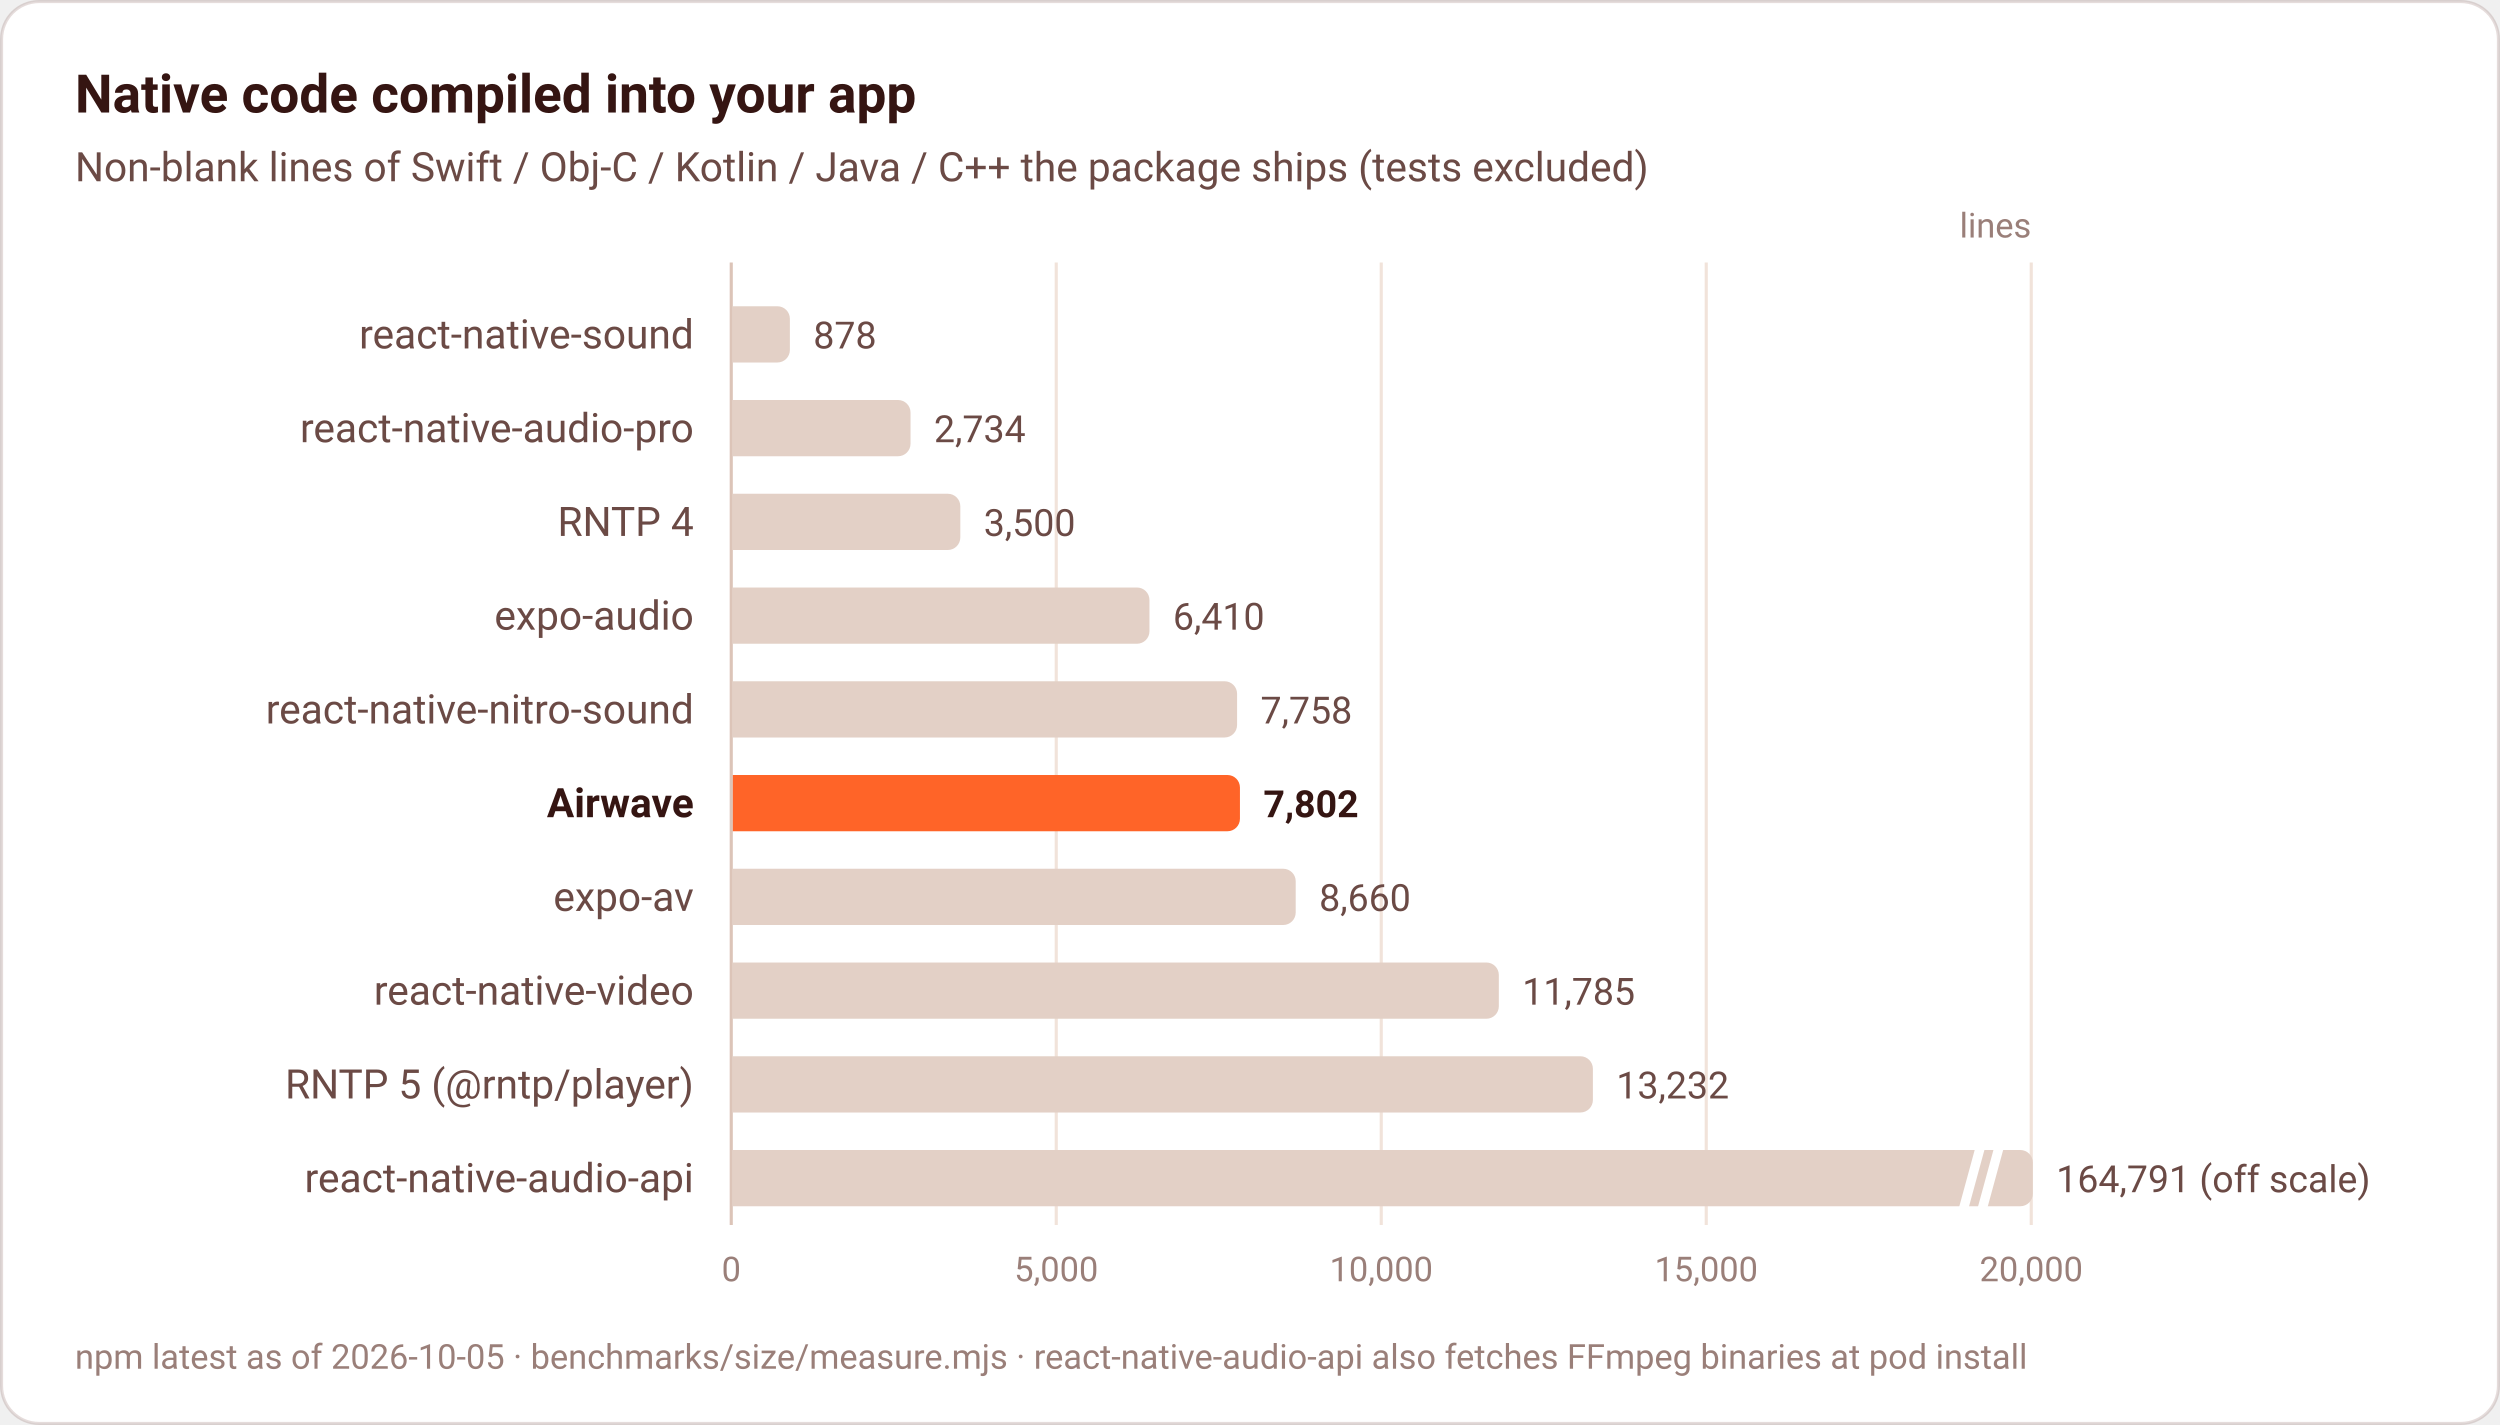
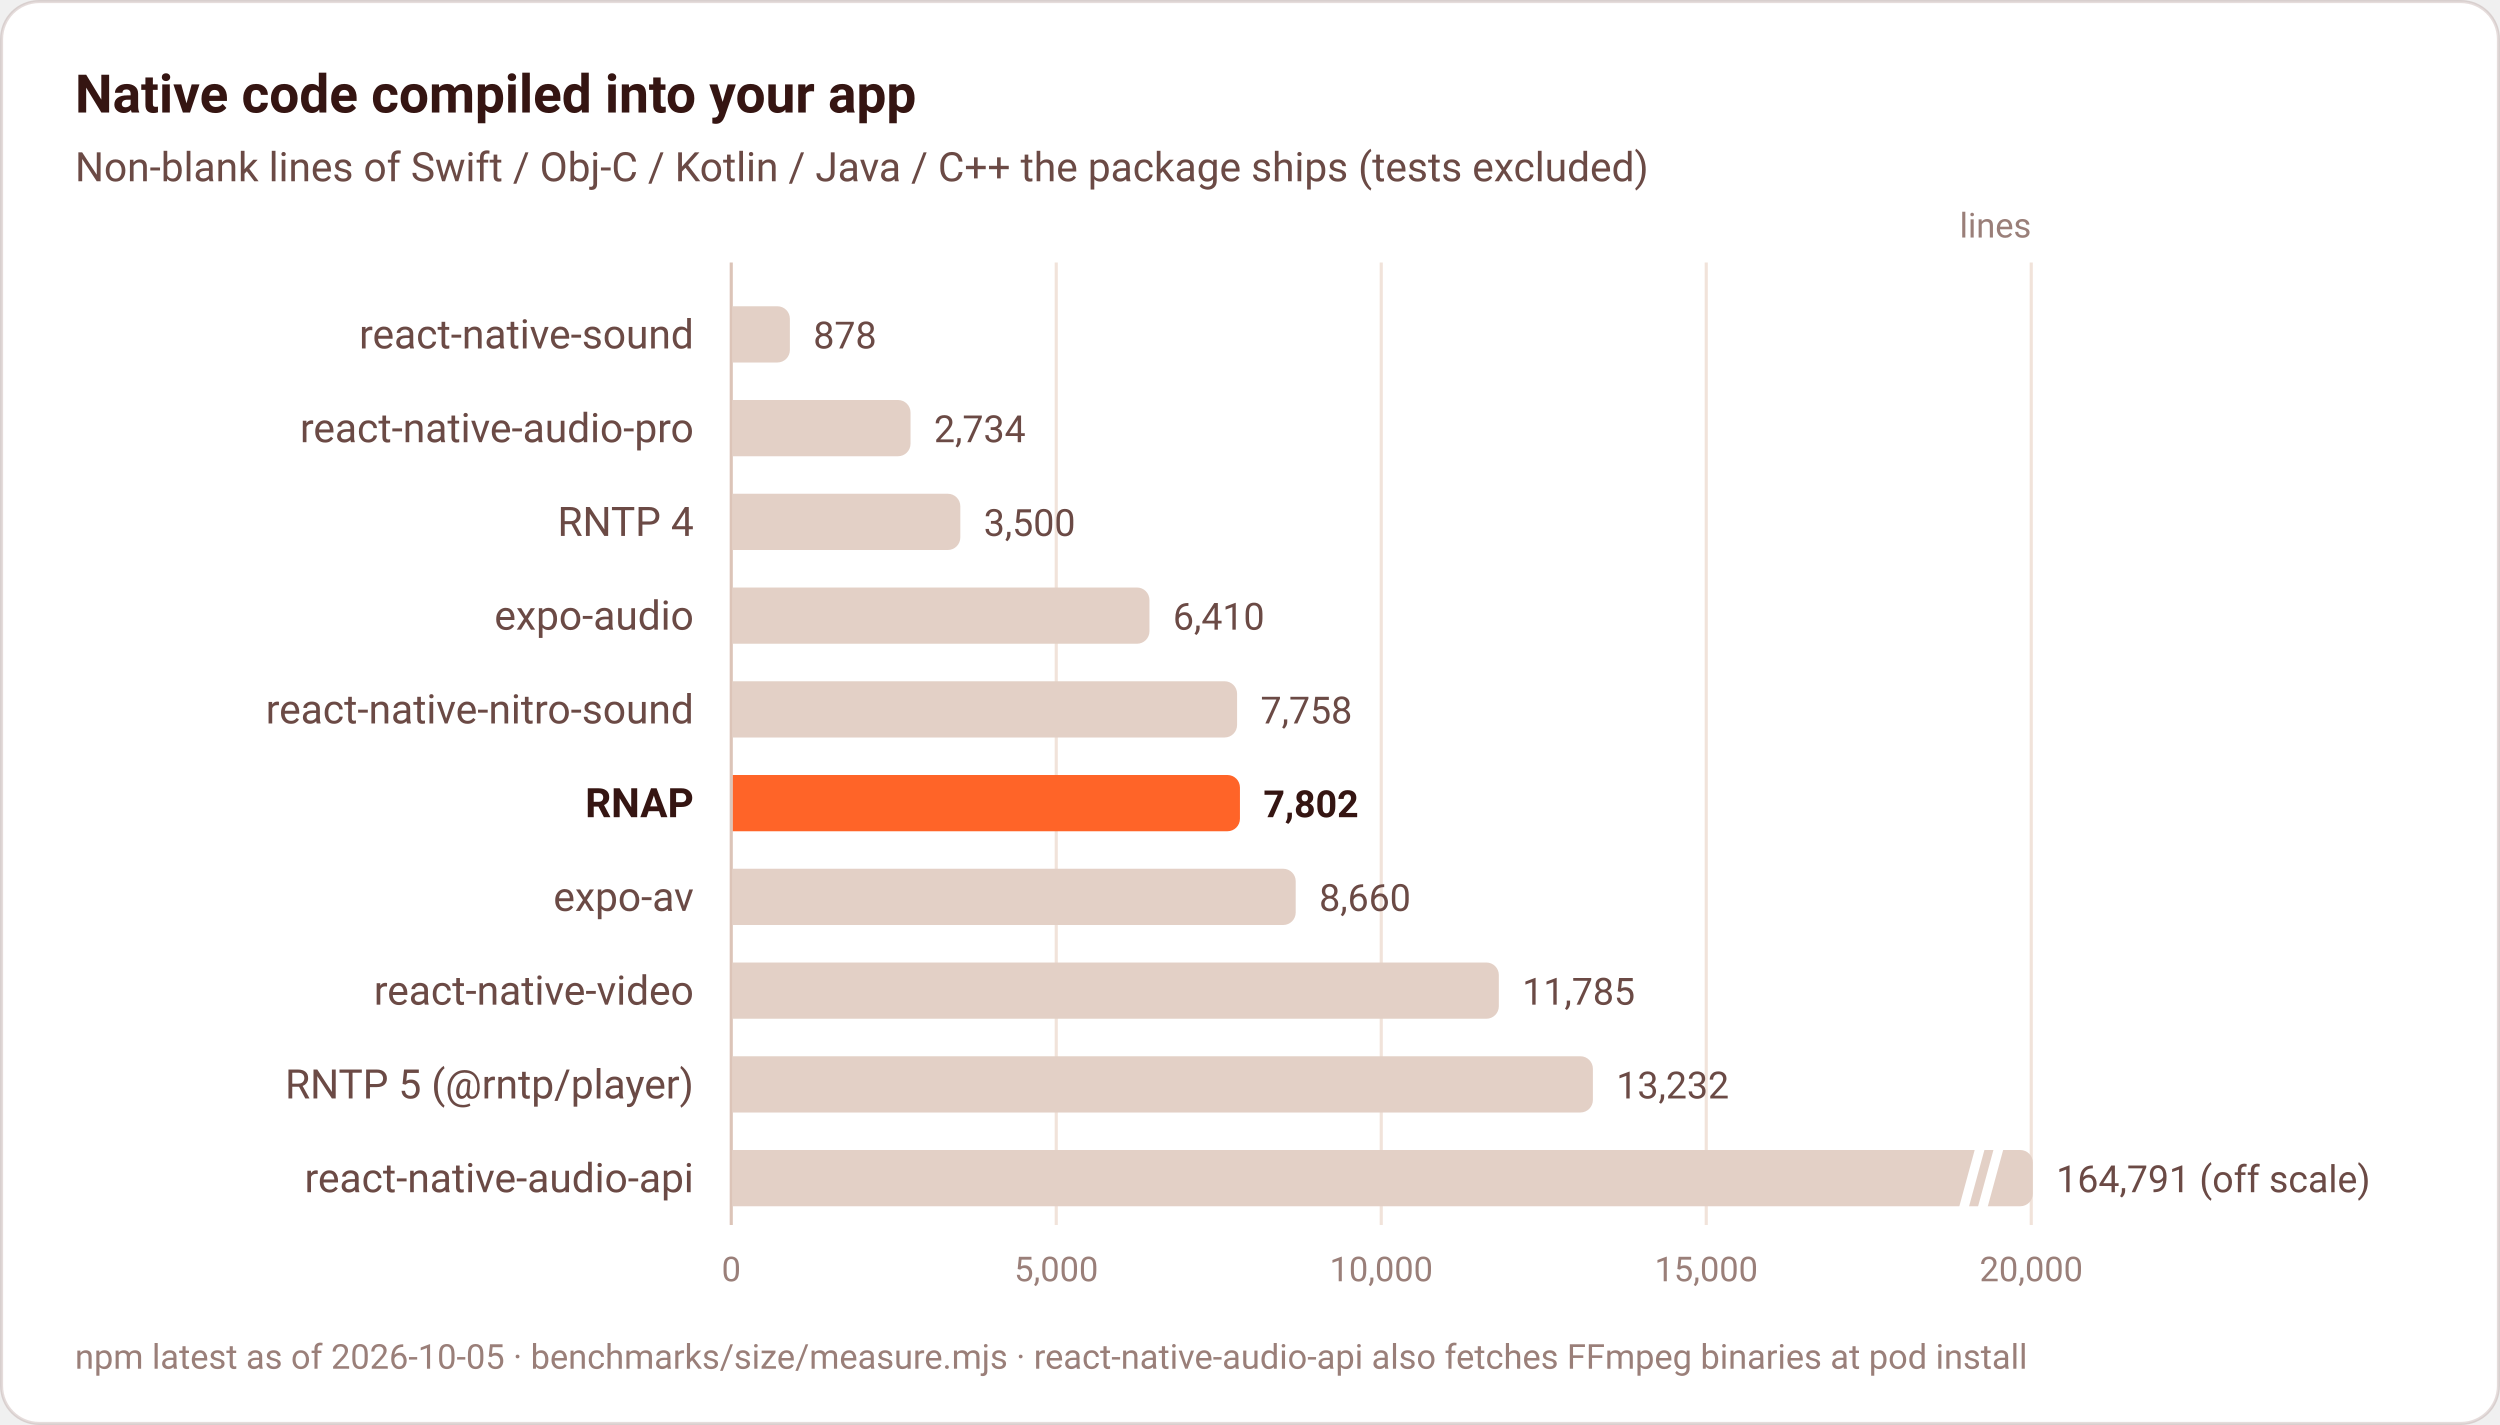
<svg xmlns="http://www.w3.org/2000/svg" width="800" height="456" viewBox="0 0 800 456" font-family="system-ui, -apple-system, &quot;Segoe UI&quot;, Roboto, sans-serif" role="img" aria-labelledby="t d">
  <rect x="0.5" y="0.5" width="799" height="455" rx="12" fill="#ffffff" stroke="rgba(91,34,28,0.16)" />
  <text x="24" y="36" font-size="17" font-weight="600" fill="#351512">Native code compiled into your app</text>
  <text x="24" y="58" font-size="13" fill="#6b4a45">Non-blank lines of Swift / Obj-C / Kotlin / Java / C++ the package ships (tests excluded)</text>
  <line x1="234" y1="84" x2="234" y2="392" stroke="#dcc4b8" stroke-width="1" />
  <text x="234" y="410" font-size="11" fill="#9a7f79" text-anchor="middle" style="font-variant-numeric:tabular-nums">0</text>
  <line x1="338" y1="84" x2="338" y2="392" stroke="#f1e3da" stroke-width="1" />
  <text x="338" y="410" font-size="11" fill="#9a7f79" text-anchor="middle" style="font-variant-numeric:tabular-nums">5,000</text>
  <line x1="442" y1="84" x2="442" y2="392" stroke="#f1e3da" stroke-width="1" />
  <text x="442" y="410" font-size="11" fill="#9a7f79" text-anchor="middle" style="font-variant-numeric:tabular-nums">10,000</text>
  <line x1="546" y1="84" x2="546" y2="392" stroke="#f1e3da" stroke-width="1" />
  <text x="546" y="410" font-size="11" fill="#9a7f79" text-anchor="middle" style="font-variant-numeric:tabular-nums">15,000</text>
  <line x1="650" y1="84" x2="650" y2="392" stroke="#f1e3da" stroke-width="1" />
  <text x="650" y="410" font-size="11" fill="#9a7f79" text-anchor="middle" style="font-variant-numeric:tabular-nums">20,000</text>
  <text x="650" y="76" font-size="11" fill="#9a7f79" text-anchor="end">lines</text>
  <text x="222" y="111.5" font-size="13" fill="#6b4a45" font-weight="400" text-anchor="end">react-native-sound</text>
  <path d="M234.5,98h14.262a4,4 0 0 1 4,4v10a4,4 0 0 1 -4,4h-14.262z" fill="#e3d0c6" />
  <text x="260.262" y="111.5" font-size="12" fill="#6b4a45" font-weight="400" style="font-variant-numeric:tabular-nums">878</text>
  <text x="222" y="141.5" font-size="13" fill="#6b4a45" font-weight="400" text-anchor="end">react-native-audio-pro</text>
  <path d="M234.5,128h52.867a4,4 0 0 1 4,4v10a4,4 0 0 1 -4,4h-52.867z" fill="#e3d0c6" />
  <text x="298.867" y="141.5" font-size="12" fill="#6b4a45" font-weight="400" style="font-variant-numeric:tabular-nums">2,734</text>
  <text x="222" y="171.5" font-size="13" fill="#6b4a45" font-weight="400" text-anchor="end">RNTP 4</text>
  <path d="M234.5,158h68.8a4,4 0 0 1 4,4v10a4,4 0 0 1 -4,4h-68.8z" fill="#e3d0c6" />
  <text x="314.8" y="171.5" font-size="12" fill="#6b4a45" font-weight="400" style="font-variant-numeric:tabular-nums">3,500</text>
  <text x="222" y="201.5" font-size="13" fill="#6b4a45" font-weight="400" text-anchor="end">expo-audio</text>
  <path d="M234.5,188h129.328a4,4 0 0 1 4,4v10a4,4 0 0 1 -4,4h-129.328z" fill="#e3d0c6" />
  <text x="375.328" y="201.5" font-size="12" fill="#6b4a45" font-weight="400" style="font-variant-numeric:tabular-nums">6,410</text>
  <text x="222" y="231.5" font-size="13" fill="#6b4a45" font-weight="400" text-anchor="end">react-native-nitro-sound</text>
  <path d="M234.5,218h157.366a4,4 0 0 1 4,4v10a4,4 0 0 1 -4,4h-157.366z" fill="#e3d0c6" />
  <text x="403.366" y="231.5" font-size="12" fill="#6b4a45" font-weight="400" style="font-variant-numeric:tabular-nums">7,758</text>
-   <text x="222" y="261.5" font-size="13" fill="#351512" font-weight="600" text-anchor="end">Airwave</text>
+   <text x="222" y="261.5" font-size="13" fill="#351512" font-weight="600" text-anchor="end">RNAP</text>
  <path d="M234.5,248h158.282a4,4 0 0 1 4,4v10a4,4 0 0 1 -4,4h-158.282z" fill="#ff6428" />
  <text x="404.282" y="261.5" font-size="12" fill="#351512" font-weight="600" style="font-variant-numeric:tabular-nums">7,802</text>
  <text x="222" y="291.5" font-size="13" fill="#6b4a45" font-weight="400" text-anchor="end">expo-av</text>
  <path d="M234.5,278h176.128a4,4 0 0 1 4,4v10a4,4 0 0 1 -4,4h-176.128z" fill="#e3d0c6" />
  <text x="422.128" y="291.5" font-size="12" fill="#6b4a45" font-weight="400" style="font-variant-numeric:tabular-nums">8,660</text>
  <text x="222" y="321.5" font-size="13" fill="#6b4a45" font-weight="400" text-anchor="end">react-native-video</text>
  <path d="M234.5,308h241.128a4,4 0 0 1 4,4v10a4,4 0 0 1 -4,4h-241.128z" fill="#e3d0c6" />
  <text x="487.128" y="321.5" font-size="12" fill="#6b4a45" font-weight="400" style="font-variant-numeric:tabular-nums">11,785</text>
  <text x="222" y="351.5" font-size="13" fill="#6b4a45" font-weight="400" text-anchor="end">RNTP 5 (@rntp/player)</text>
  <path d="M234.5,338h271.226a4,4 0 0 1 4,4v10a4,4 0 0 1 -4,4h-271.226z" fill="#e3d0c6" />
  <text x="517.226" y="351.5" font-size="12" fill="#6b4a45" font-weight="400" style="font-variant-numeric:tabular-nums">13,232</text>
  <text x="222" y="381.5" font-size="13" fill="#6b4a45" font-weight="400" text-anchor="end">react-native-audio-api</text>
  <path d="M234.5,368h412a4,4 0 0 1 4,4v10a4,4 0 0 1 -4,4h-412z" fill="#e3d0c6" />
  <path d="M628,388l6,-22M634,388l6,-22" stroke="#ffffff" stroke-width="3" />
  <text x="658" y="381.5" font-size="12" fill="#6b4a45" font-weight="400" style="font-variant-numeric:tabular-nums">164,791 (off scale)</text>
  <text x="24" y="438" font-size="11" fill="#9a7f79">npm latest as of 2026-10-05 · benchmarks/size/measure.mjs · react-native-audio-api also fetches FFmpeg binaries at pod install</text>
</svg>
